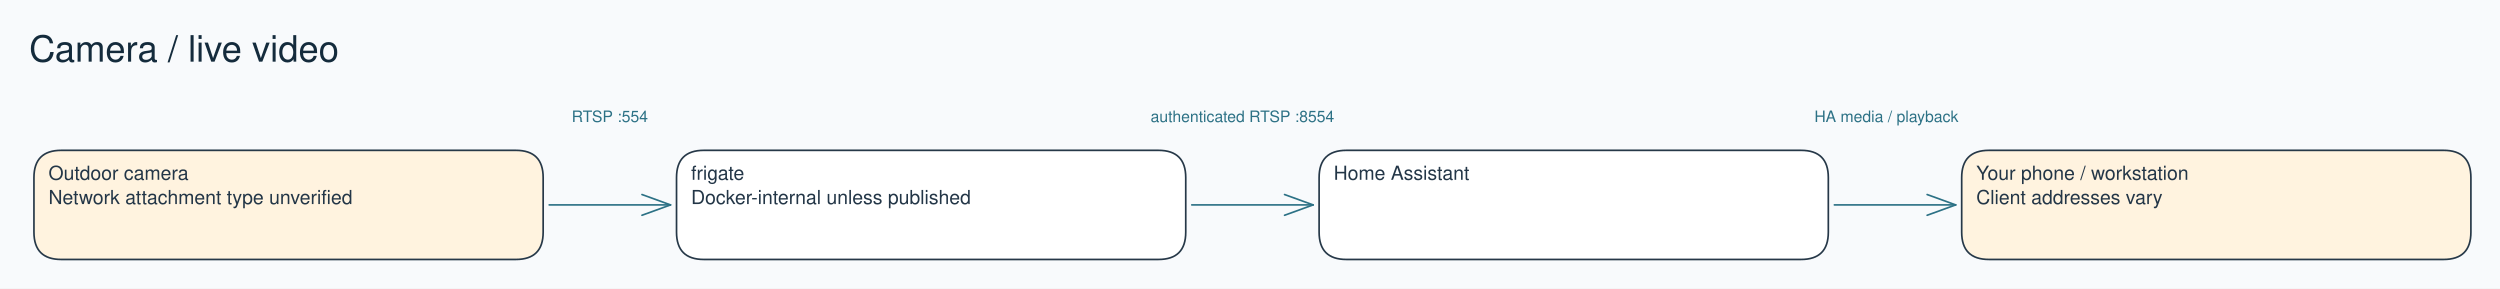
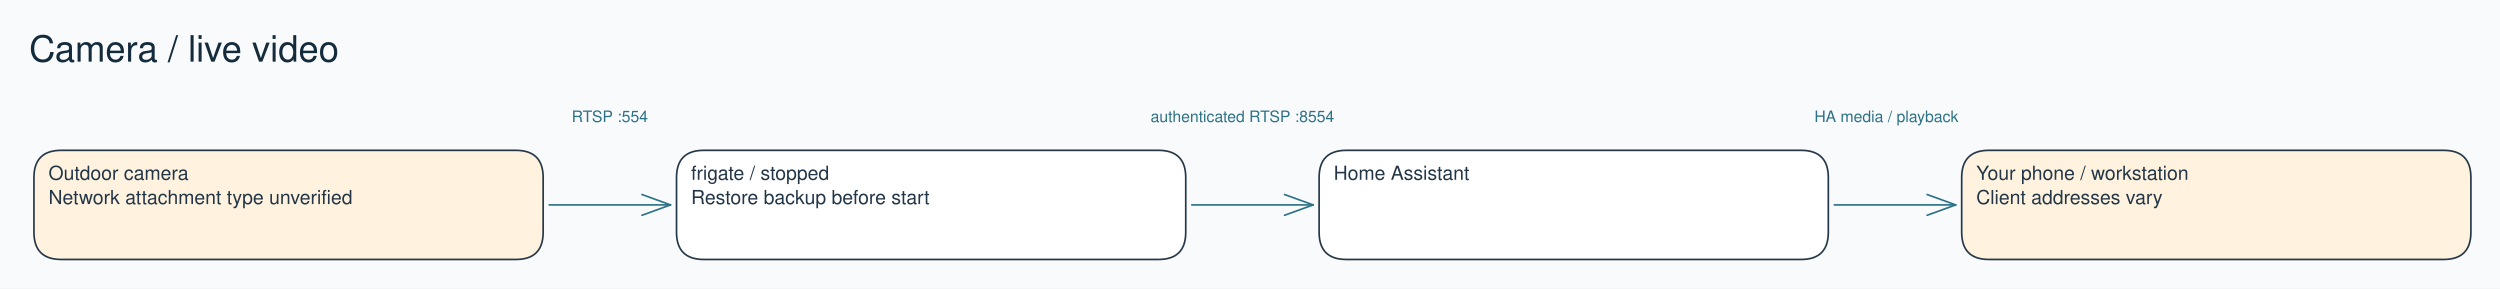
<svg xmlns="http://www.w3.org/2000/svg" version="1.1" viewBox="0 0 2062 238" width="2062" height="238">
  <defs>
    <style class="style-fonts">
      </style>
  </defs>
  <rect x="0" y="0" width="2062" height="238" fill="#f8fafc" />
  <g transform="translate(24 24) rotate(0 165.3 18.75)">
    <text x="0" y="26.851" font-family="Helvetica, sans-serif, Segoe UI Emoji" font-size="30px" fill="#142b3c" text-anchor="start" style="white-space: pre;" direction="ltr" dominant-baseline="alphabetic">Camera / live video</text>
  </g>
  <g stroke-linecap="round" transform="translate(28 124) rotate(0 210 45)">
-     <path d="M22.5 0 C134.98 0, 247.45 0, 397.5 0 C412.5 0, 420 7.5, 420 22.5 C420 34.37, 420 46.24, 420 67.5 C420 82.5, 412.5 90, 397.5 90 C297.6 90, 197.7 90, 22.5 90 C7.5 90, 0 82.5, 0 67.5 C0 50.09, 0 32.67, 0 22.5 C0 7.5, 7.5 0, 22.5 0" stroke="none" stroke-width="0" fill="#fff3df" />
-     <path d="M22.5 0 C119.24 0, 215.98 0, 397.5 0 M22.5 0 C157.6 0, 292.69 0, 397.5 0 M397.5 0 C412.5 0, 420 7.5, 420 22.5 M397.5 0 C412.5 0, 420 7.5, 420 22.5 M420 22.5 C420 35.65, 420 48.8, 420 67.5 M420 22.5 C420 35.4, 420 48.29, 420 67.5 M420 67.5 C420 82.5, 412.5 90, 397.5 90 M420 67.5 C420 82.5, 412.5 90, 397.5 90 M397.5 90 C286.28 90, 175.06 90, 22.5 90 M397.5 90 C321.31 90, 245.13 90, 22.5 90 M22.5 90 C7.5 90, 0 82.5, 0 67.5 M22.5 90 C7.5 90, 0 82.5, 0 67.5 M0 67.5 C0 58.22, 0 48.95, 0 22.5 M0 67.5 C0 49.82, 0 32.14, 0 22.5 M0 22.5 C0 7.5, 7.5 0, 22.5 0 M0 22.5 C0 7.5, 7.5 0, 22.5 0" stroke="#263848" stroke-width="1.4" fill="none" />
+     <path d="M22.5 0 C127.42 0, 232.35 0, 397.5 0 C412.5 0, 420 7.5, 420 22.5 C420 40.14, 420 57.78, 420 67.5 C420 82.5, 412.5 90, 397.5 90 C290.55 90, 183.6 90, 22.5 90 C7.5 90, 0 82.5, 0 67.5 C0 50.57, 0 33.65, 0 22.5 C0 7.5, 7.5 0, 22.5 0" stroke="none" stroke-width="0" fill="#fff3df" />
+     <path d="M22.5 0 C119.25 0, 216.01 0, 397.5 0 M22.5 0 C100.58 0, 178.65 0, 397.5 0 M397.5 0 C412.5 0, 420 7.5, 420 22.5 M397.5 0 C412.5 0, 420 7.5, 420 22.5 M420 22.5 C420 33.74, 420 44.98, 420 67.5 M420 22.5 C420 40.15, 420 57.81, 420 67.5 M420 67.5 C420 82.5, 412.5 90, 397.5 90 M420 67.5 C420 82.5, 412.5 90, 397.5 90 M397.5 90 C308.39 90, 219.27 90, 22.5 90 M397.5 90 C267.92 90, 138.34 90, 22.5 90 M22.5 90 C7.5 90, 0 82.5, 0 67.5 M22.5 90 C7.5 90, 0 82.5, 0 67.5 M0 67.5 C0 50.07, 0 32.63, 0 22.5 M0 67.5 C0 54.87, 0 42.24, 0 22.5 M0 22.5 C0 7.5, 7.5 0, 22.5 0 M0 22.5 C0 7.5, 7.5 0, 22.5 0" stroke="#263848" stroke-width="1.4" fill="none" />
  </g>
  <g transform="translate(40 134) rotate(0 198 35)">
    <text x="0" y="14.32" font-family="Helvetica, sans-serif, Segoe UI Emoji" font-size="16px" fill="#233647" text-anchor="start" style="white-space: pre;" direction="ltr" dominant-baseline="alphabetic">Outdoor camera</text>
    <text x="0" y="34.32" font-family="Helvetica, sans-serif, Segoe UI Emoji" font-size="16px" fill="#233647" text-anchor="start" style="white-space: pre;" direction="ltr" dominant-baseline="alphabetic">Network attachment type unverified</text>
  </g>
  <g stroke-linecap="round" transform="translate(558 124) rotate(0 210 45)">
-     <path d="M22.5 0 C149.96 0, 277.43 0, 397.5 0 C412.5 0, 420 7.5, 420 22.5 C420 36.65, 420 50.8, 420 67.5 C420 82.5, 412.5 90, 397.5 90 C271.03 90, 144.56 90, 22.5 90 C7.5 90, 0 82.5, 0 67.5 C0 55.19, 0 42.89, 0 22.5 C0 7.5, 7.5 0, 22.5 0" stroke="none" stroke-width="0" fill="#ffffff" />
-     <path d="M22.5 0 C119.24 0, 215.98 0, 397.5 0 M22.5 0 C136.59 0, 250.68 0, 397.5 0 M397.5 0 C412.5 0, 420 7.5, 420 22.5 M397.5 0 C412.5 0, 420 7.5, 420 22.5 M420 22.5 C420 37.23, 420 51.95, 420 67.5 M420 22.5 C420 34.45, 420 46.41, 420 67.5 M420 67.5 C420 82.5, 412.5 90, 397.5 90 M420 67.5 C420 82.5, 412.5 90, 397.5 90 M397.5 90 C274.53 90, 151.55 90, 22.5 90 M397.5 90 C309.45 90, 221.4 90, 22.5 90 M22.5 90 C7.5 90, 0 82.5, 0 67.5 M22.5 90 C7.5 90, 0 82.5, 0 67.5 M0 67.5 C0 50.41, 0 33.32, 0 22.5 M0 67.5 C0 51.94, 0 36.38, 0 22.5 M0 22.5 C0 7.5, 7.5 0, 22.5 0 M0 22.5 C0 7.5, 7.5 0, 22.5 0" stroke="#263848" stroke-width="1.4" fill="none" />
+     <path d="M22.5 0 C142.41 0, 262.32 0, 397.5 0 C412.5 0, 420 7.5, 420 22.5 C420 33.42, 420 44.34, 420 67.5 C420 82.5, 412.5 90, 397.5 90 C263.98 90, 130.47 90, 22.5 90 C7.5 90, 0 82.5, 0 67.5 C0 55.68, 0 43.86, 0 22.5 C0 7.5, 7.5 0, 22.5 0" stroke="none" stroke-width="0" fill="#ffffff" />
+     <path d="M22.5 0 C119.26 0, 216.02 0, 397.5 0 M22.5 0 C154.57 0, 286.64 0, 397.5 0 M397.5 0 C412.5 0, 420 7.5, 420 22.5 M397.5 0 C412.5 0, 420 7.5, 420 22.5 M420 22.5 C420 35.31, 420 48.13, 420 67.5 M420 22.5 C420 39.21, 420 55.92, 420 67.5 M420 67.5 C420 82.5, 412.5 90, 397.5 90 M420 67.5 C420 82.5, 412.5 90, 397.5 90 M397.5 90 C296.63 90, 195.76 90, 22.5 90 M397.5 90 C256.06 90, 114.61 90, 22.5 90 M22.5 90 C7.5 90, 0 82.5, 0 67.5 M22.5 90 C7.5 90, 0 82.5, 0 67.5 M0 67.5 C0 51.25, 0 35.01, 0 22.5 M0 67.5 C0 56.99, 0 46.48, 0 22.5 M0 22.5 C0 7.5, 7.5 0, 22.5 0 M0 22.5 C0 7.5, 7.5 0, 22.5 0" stroke="#263848" stroke-width="1.4" fill="none" />
  </g>
  <g transform="translate(570 134) rotate(0 198 35)">
-     <text x="0" y="14.32" font-family="Helvetica, sans-serif, Segoe UI Emoji" font-size="16px" fill="#233647" text-anchor="start" style="white-space: pre;" direction="ltr" dominant-baseline="alphabetic">frigate</text>
-     <text x="0" y="34.32" font-family="Helvetica, sans-serif, Segoe UI Emoji" font-size="16px" fill="#233647" text-anchor="start" style="white-space: pre;" direction="ltr" dominant-baseline="alphabetic">Docker-internal unless published</text>
+     <text x="0" y="14.32" font-family="Helvetica, sans-serif, Segoe UI Emoji" font-size="16px" fill="#233647" text-anchor="start" style="white-space: pre;" direction="ltr" dominant-baseline="alphabetic">frigate / stopped</text>
+     <text x="0" y="34.32" font-family="Helvetica, sans-serif, Segoe UI Emoji" font-size="16px" fill="#233647" text-anchor="start" style="white-space: pre;" direction="ltr" dominant-baseline="alphabetic">Restore backup before start</text>
  </g>
  <g stroke-linecap="round">
    <g transform="translate(453 169) rotate(0 50 0)">
-       <path d="M0 0 C25.8 0, 51.6 0, 100 0 M0 0 C24.82 0, 49.65 0, 100 0" stroke="#2c7185" stroke-width="1.4" fill="none" />
+       <path d="M0 0 C25.8 0, 51.61 0, 100 0 M0 0 C29.62 0, 59.24 0, 100 0" stroke="#2c7185" stroke-width="1.4" fill="none" />
    </g>
    <g transform="translate(453 169) rotate(0 50 0)">
-       <path d="M76.51 8.55 C82.57 6.34, 88.63 4.14, 100 0 M76.51 8.55 C82.34 6.43, 88.17 4.31, 100 0" stroke="#2c7185" stroke-width="1.4" fill="none" />
+       <path d="M76.51 8.55 C82.57 6.34, 88.63 4.14, 100 0 M76.51 8.55 C83.47 6.02, 90.42 3.49, 100 0" stroke="#2c7185" stroke-width="1.4" fill="none" />
    </g>
    <g transform="translate(453 169) rotate(0 50 0)">
-       <path d="M76.51 -8.55 C82.57 -6.34, 88.63 -4.14, 100 0 M76.51 -8.55 C82.34 -6.43, 88.17 -4.31, 100 0" stroke="#2c7185" stroke-width="1.4" fill="none" />
+       <path d="M76.51 -8.55 C82.57 -6.34, 88.63 -4.14, 100 0 M76.51 -8.55 C83.47 -6.02, 90.42 -3.49, 100 0" stroke="#2c7185" stroke-width="1.4" fill="none" />
    </g>
  </g>
  <mask />
  <g transform="translate(471.5 89) rotate(0 33.93 8.125)">
    <text x="0" y="11.635" font-family="Helvetica, sans-serif, Segoe UI Emoji" font-size="13px" fill="#2c7185" text-anchor="start" style="white-space: pre;" direction="ltr" dominant-baseline="alphabetic">RTSP :554</text>
  </g>
  <g stroke-linecap="round" transform="translate(1088 124) rotate(0 210 45)">
-     <path d="M22.5 0 C104.94 0, 187.38 0, 397.5 0 C412.5 0, 420 7.5, 420 22.5 C420 32.22, 420 41.93, 420 67.5 C420 82.5, 412.5 90, 397.5 90 C292.9 90, 188.3 90, 22.5 90 C7.5 90, 0 82.5, 0 67.5 C0 56.41, 0 45.32, 0 22.5 C0 7.5, 7.5 0, 22.5 0" stroke="none" stroke-width="0" fill="#ffffff" />
-     <path d="M22.5 0 C119.25 0, 216 0, 397.5 0 M22.5 0 C169.58 0, 316.67 0, 397.5 0 M397.5 0 C412.5 0, 420 7.5, 420 22.5 M397.5 0 C412.5 0, 420 7.5, 420 22.5 M420 22.5 C420 40.38, 420 58.25, 420 67.5 M420 22.5 C420 32.57, 420 42.64, 420 67.5 M420 67.5 C420 82.5, 412.5 90, 397.5 90 M420 67.5 C420 82.5, 412.5 90, 397.5 90 M397.5 90 C251.02 90, 104.54 90, 22.5 90 M397.5 90 C285.72 90, 173.94 90, 22.5 90 M22.5 90 C7.5 90, 0 82.5, 0 67.5 M22.5 90 C7.5 90, 0 82.5, 0 67.5 M0 67.5 C0 52.78, 0 38.07, 0 22.5 M0 67.5 C0 56.19, 0 44.87, 0 22.5 M0 22.5 C0 7.5, 7.5 0, 22.5 0 M0 22.5 C0 7.5, 7.5 0, 22.5 0" stroke="#263848" stroke-width="1.4" fill="none" />
+     <path d="M22.5 0 C172.39 0, 322.28 0, 397.5 0 C412.5 0, 420 7.5, 420 22.5 C420 37.99, 420 53.47, 420 67.5 C420 82.5, 412.5 90, 397.5 90 C285.85 90, 174.2 90, 22.5 90 C7.5 90, 0 82.5, 0 67.5 C0 56.9, 0 46.3, 0 22.5 C0 7.5, 7.5 0, 22.5 0" stroke="none" stroke-width="0" fill="#ffffff" />
+     <path d="M22.5 0 C119.26 0, 216.03 0, 397.5 0 M22.5 0 C112.56 0, 202.62 0, 397.5 0 M397.5 0 C412.5 0, 420 7.5, 420 22.5 M397.5 0 C412.5 0, 420 7.5, 420 22.5 M420 22.5 C420 38.46, 420 54.43, 420 67.5 M420 22.5 C420 37.32, 420 52.15, 420 67.5 M420 67.5 C420 82.5, 412.5 90, 397.5 90 M420 67.5 C420 82.5, 412.5 90, 397.5 90 M397.5 90 C273.12 90, 148.75 90, 22.5 90 M397.5 90 C307.33 90, 217.15 90, 22.5 90 M22.5 90 C7.5 90, 0 82.5, 0 67.5 M22.5 90 C7.5 90, 0 82.5, 0 67.5 M0 67.5 C0 53.63, 0 39.75, 0 22.5 M0 67.5 C0 52.24, 0 36.97, 0 22.5 M0 22.5 C0 7.5, 7.5 0, 22.5 0 M0 22.5 C0 7.5, 7.5 0, 22.5 0" stroke="#263848" stroke-width="1.4" fill="none" />
  </g>
  <g transform="translate(1100 134) rotate(0 198 35)">
    <text x="0" y="14.32" font-family="Helvetica, sans-serif, Segoe UI Emoji" font-size="16px" fill="#233647" text-anchor="start" style="white-space: pre;" direction="ltr" dominant-baseline="alphabetic">Home Assistant</text>
  </g>
  <g stroke-linecap="round">
    <g transform="translate(983 169) rotate(0 50 0)">
-       <path d="M0 0 C25.8 0, 51.6 0, 100 0 M0 0 C33.62 0, 67.24 0, 100 0" stroke="#2c7185" stroke-width="1.4" fill="none" />
+       <path d="M0 0 C25.8 0, 51.61 0, 100 0 M0 0 C38.42 0, 76.83 0, 100 0" stroke="#2c7185" stroke-width="1.4" fill="none" />
    </g>
    <g transform="translate(983 169) rotate(0 50 0)">
-       <path d="M76.51 8.55 C82.57 6.34, 88.63 4.14, 100 0 M76.51 8.55 C84.41 5.68, 92.3 2.8, 100 0" stroke="#2c7185" stroke-width="1.4" fill="none" />
+       <path d="M76.51 8.55 C82.57 6.34, 88.63 4.14, 100 0 M76.51 8.55 C85.53 5.27, 94.56 1.98, 100 0" stroke="#2c7185" stroke-width="1.4" fill="none" />
    </g>
    <g transform="translate(983 169) rotate(0 50 0)">
-       <path d="M76.51 -8.55 C82.57 -6.34, 88.63 -4.14, 100 0 M76.51 -8.55 C84.41 -5.68, 92.3 -2.8, 100 0" stroke="#2c7185" stroke-width="1.4" fill="none" />
+       <path d="M76.51 -8.55 C82.57 -6.34, 88.63 -4.14, 100 0 M76.51 -8.55 C85.53 -5.27, 94.56 -1.98, 100 0" stroke="#2c7185" stroke-width="1.4" fill="none" />
    </g>
  </g>
  <mask />
  <g transform="translate(949 89) rotate(0 90.48 8.125)">
    <text x="0" y="11.635" font-family="Helvetica, sans-serif, Segoe UI Emoji" font-size="13px" fill="#2c7185" text-anchor="start" style="white-space: pre;" direction="ltr" dominant-baseline="alphabetic">authenticated RTSP :8554</text>
  </g>
  <g stroke-linecap="round" transform="translate(1618 124) rotate(0 210 45)">
-     <path d="M22.5 0 C134.92 0, 247.34 0, 397.5 0 C412.5 0, 420 7.5, 420 22.5 C420 36.78, 420 51.06, 420 67.5 C420 82.5, 412.5 90, 397.5 90 C314.77 90, 232.03 90, 22.5 90 C7.5 90, 0 82.5, 0 67.5 C0 57.63, 0 47.76, 0 22.5 C0 7.5, 7.5 0, 22.5 0" stroke="none" stroke-width="0" fill="#fff3df" />
-     <path d="M22.5 0 C119.26 0, 216.01 0, 397.5 0 M22.5 0 C127.57 0, 232.65 0, 397.5 0 M397.5 0 C412.5 0, 420 7.5, 420 22.5 M397.5 0 C412.5 0, 420 7.5, 420 22.5 M420 22.5 C420 34.53, 420 46.55, 420 67.5 M420 22.5 C420 39.68, 420 56.86, 420 67.5 M420 67.5 C420 82.5, 412.5 90, 397.5 90 M420 67.5 C420 82.5, 412.5 90, 397.5 90 M397.5 90 C302.51 90, 207.52 90, 22.5 90 M397.5 90 C261.99 90, 126.48 90, 22.5 90 M22.5 90 C7.5 90, 0 82.5, 0 67.5 M22.5 90 C7.5 90, 0 82.5, 0 67.5 M0 67.5 C0 55.16, 0 42.82, 0 22.5 M0 67.5 C0 51.43, 0 35.36, 0 22.5 M0 22.5 C0 7.5, 7.5 0, 22.5 0 M0 22.5 C0 7.5, 7.5 0, 22.5 0" stroke="#263848" stroke-width="1.4" fill="none" />
+     <path d="M22.5 0 C127.37 0, 232.23 0, 397.5 0 C412.5 0, 420 7.5, 420 22.5 C420 33.55, 420 44.6, 420 67.5 C420 82.5, 412.5 90, 397.5 90 C307.72 90, 217.93 90, 22.5 90 C7.5 90, 0 82.5, 0 67.5 C0 58.12, 0 48.73, 0 22.5 C0 7.5, 7.5 0, 22.5 0" stroke="none" stroke-width="0" fill="#fff3df" />
+     <path d="M22.5 0 C119.27 0, 216.04 0, 397.5 0 M22.5 0 C145.55 0, 268.6 0, 397.5 0 M397.5 0 C412.5 0, 420 7.5, 420 22.5 M397.5 0 C412.5 0, 420 7.5, 420 22.5 M420 22.5 C420 32.62, 420 42.73, 420 67.5 M420 22.5 C420 35.44, 420 48.38, 420 67.5 M420 67.5 C420 82.5, 412.5 90, 397.5 90 M420 67.5 C420 82.5, 412.5 90, 397.5 90 M397.5 90 C249.61 90, 101.73 90, 22.5 90 M397.5 90 C283.59 90, 169.69 90, 22.5 90 M22.5 90 C7.5 90, 0 82.5, 0 67.5 M22.5 90 C7.5 90, 0 82.5, 0 67.5 M0 67.5 C0 56, 0 44.5, 0 22.5 M0 67.5 C0 56.48, 0 45.46, 0 22.5 M0 22.5 C0 7.5, 7.5 0, 22.5 0 M0 22.5 C0 7.5, 7.5 0, 22.5 0" stroke="#263848" stroke-width="1.4" fill="none" />
  </g>
  <g transform="translate(1630 134) rotate(0 198 35)">
    <text x="0" y="14.32" font-family="Helvetica, sans-serif, Segoe UI Emoji" font-size="16px" fill="#233647" text-anchor="start" style="white-space: pre;" direction="ltr" dominant-baseline="alphabetic">Your phone / workstation</text>
    <text x="0" y="34.32" font-family="Helvetica, sans-serif, Segoe UI Emoji" font-size="16px" fill="#233647" text-anchor="start" style="white-space: pre;" direction="ltr" dominant-baseline="alphabetic">Client addresses vary</text>
  </g>
  <g stroke-linecap="round">
    <g transform="translate(1513 169) rotate(0 50 0)">
-       <path d="M0 0 C25.8 0, 51.6 0, 100 0 M0 0 C22.42 0, 44.84 0, 100 0" stroke="#2c7185" stroke-width="1.4" fill="none" />
+       <path d="M0 0 C25.81 0, 51.61 0, 100 0 M0 0 C27.21 0, 54.43 0, 100 0" stroke="#2c7185" stroke-width="1.4" fill="none" />
    </g>
    <g transform="translate(1513 169) rotate(0 50 0)">
-       <path d="M76.51 8.55 C82.57 6.34, 88.63 4.14, 100 0 M76.51 8.55 C81.77 6.63, 87.04 4.72, 100 0" stroke="#2c7185" stroke-width="1.4" fill="none" />
+       <path d="M76.51 8.55 C82.57 6.34, 88.63 4.14, 100 0 M76.51 8.55 C82.9 6.22, 89.29 3.9, 100 0" stroke="#2c7185" stroke-width="1.4" fill="none" />
    </g>
    <g transform="translate(1513 169) rotate(0 50 0)">
-       <path d="M76.51 -8.55 C82.57 -6.34, 88.63 -4.14, 100 0 M76.51 -8.55 C81.77 -6.63, 87.04 -4.72, 100 0" stroke="#2c7185" stroke-width="1.4" fill="none" />
+       <path d="M76.51 -8.55 C82.57 -6.34, 88.63 -4.14, 100 0 M76.51 -8.55 C82.9 -6.22, 89.29 -3.9, 100 0" stroke="#2c7185" stroke-width="1.4" fill="none" />
    </g>
  </g>
  <mask />
  <g transform="translate(1496.5 89) rotate(0 71.63 8.125)">
    <text x="0" y="11.635" font-family="Helvetica, sans-serif, Segoe UI Emoji" font-size="13px" fill="#2c7185" text-anchor="start" style="white-space: pre;" direction="ltr" dominant-baseline="alphabetic">HA media / playback</text>
  </g>
</svg>
